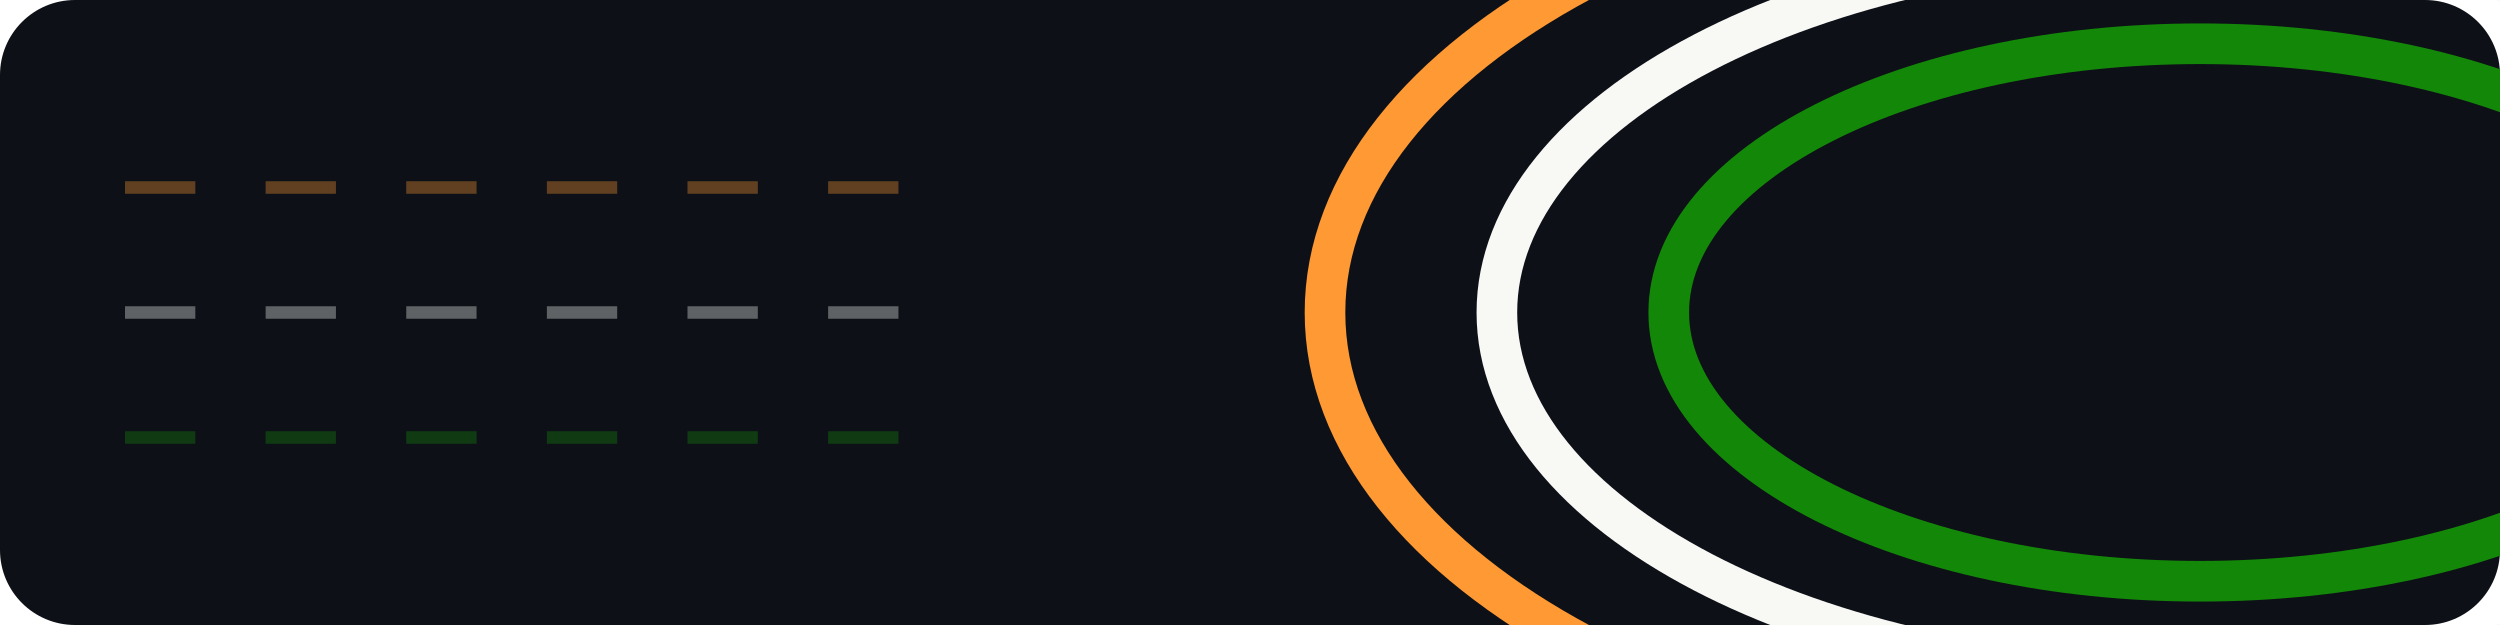
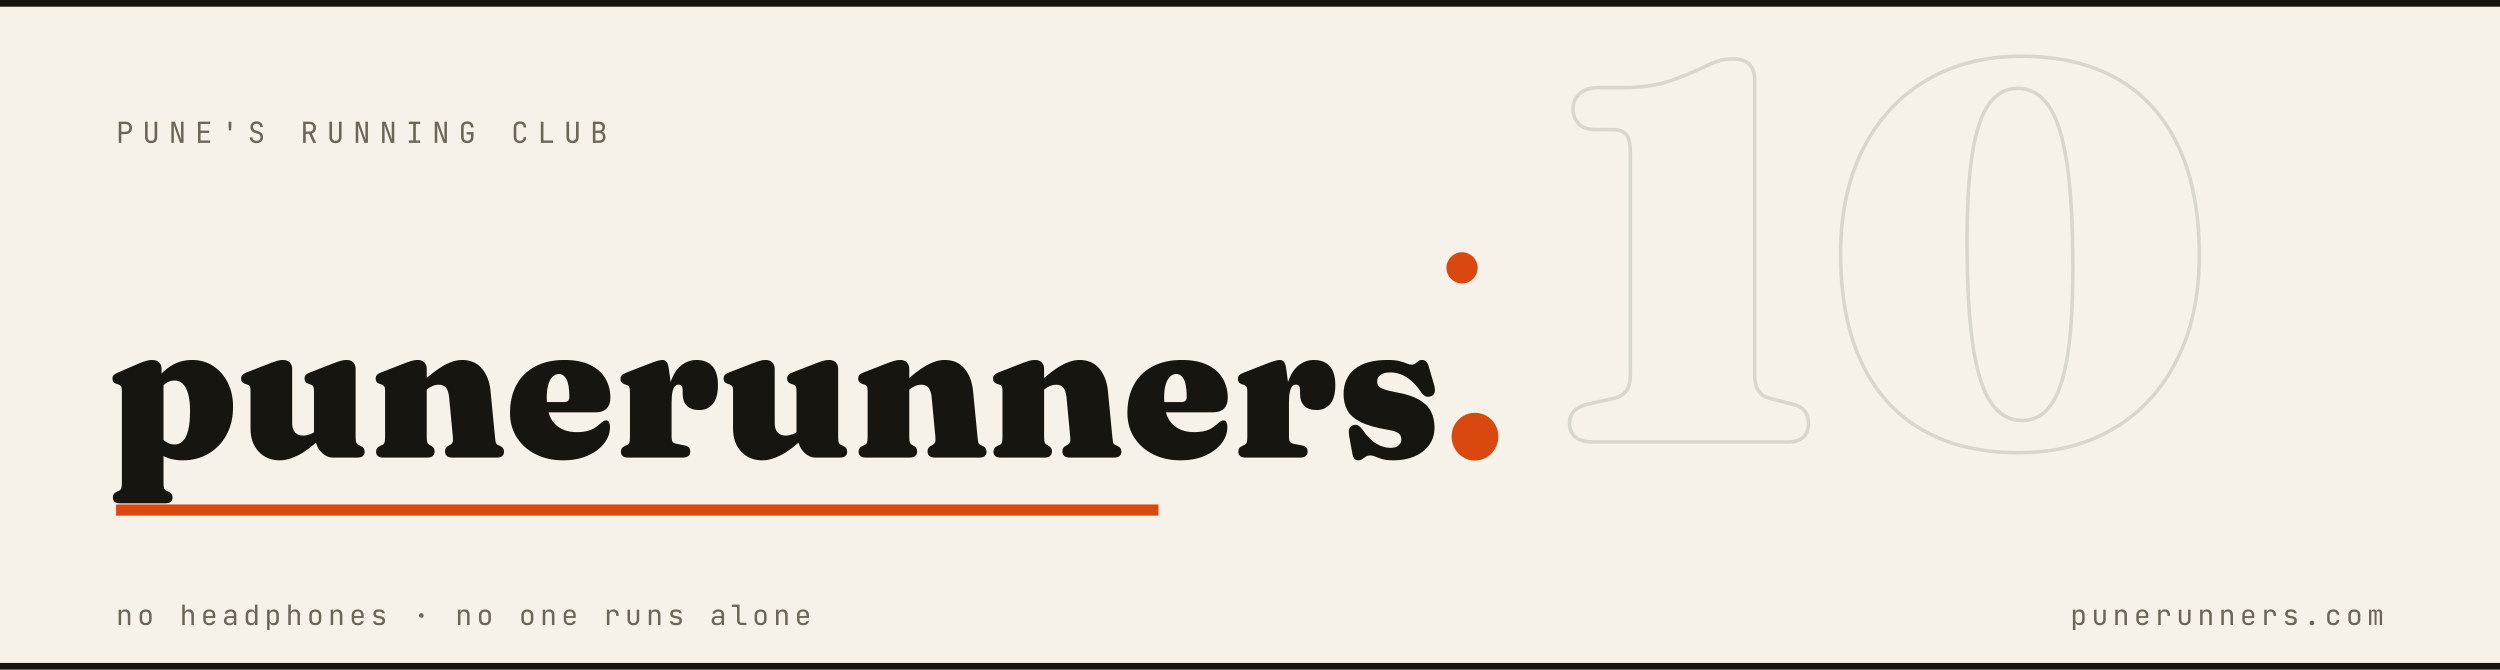
- <svg xmlns="http://www.w3.org/2000/svg" viewBox="0 0 1600 400" width="1600" height="400">
-   <rect width="1600" height="400" rx="48" fill="#0d1117" />
-   <g fill="none" stroke-width="26">
-     <ellipse cx="1408" cy="200" rx="560" ry="300" stroke="#ff9933" />
-     <ellipse cx="1408" cy="200" rx="450" ry="235" stroke="#f8f8f5" />
-     <ellipse cx="1408" cy="200" rx="340" ry="172" stroke="#138808" />
+ <svg xmlns="http://www.w3.org/2000/svg" viewBox="0 0 1120 300" role="img">
+   <rect width="1120" height="300" fill="#F6F2E9" />
+   <line x1="0" y1="1.5" x2="1120" y2="1.5" stroke="#17150F" stroke-width="3" />
+   <line x1="0" y1="298.5" x2="1120" y2="298.5" stroke="#17150F" stroke-width="3" />
+   <g opacity="0.13">
+     <g transform="translate(694.4,198.0) scale(0.12,-0.12)" fill="none" stroke="#17150F" stroke-width="13.3">
+       <path d="M173 1166H234Q269 1166 284.5 1148Q300 1130 300 1080V251Q300 211 284.5 190.5Q269 170 240 163L140 141Q73 125 73 69Q73 37 94.5 18.5Q116 0 161 0H888Q927 0 946 18.5Q965 37 965 69Q965 126 909 140L820 163Q793 170 778.5 190.5Q764 211 764 251V1351Q764 1430 683 1430Q658 1430 635.5 1424.5Q613 1419 586 1405Q503 1365 435 1344Q367 1323 269 1323H179Q136 1323 111 1300.5Q86 1278 86 1244Q86 1210 107 1188Q128 1166 173 1166Z" transform="translate(0,0)" />
+       <path d="M737 1440Q949 1440 1097 1354Q1245 1268 1322.5 1102Q1400 936 1400 697Q1400 472 1316.5 306.5Q1233 141 1081.5 50.5Q930 -40 724 -40Q513 -40 364.5 46Q216 132 138.5 298Q61 464 61 703Q61 928 144.5 1093.5Q228 1259 380 1349.5Q532 1440 737 1440ZM928 650Q928 896 905.5 1043Q883 1190 837.5 1255Q792 1320 722 1320Q658 1320 616 1263.5Q574 1207 553.5 1081.5Q533 956 533 750Q533 504 555.5 357Q578 210 623.5 145Q669 80 739 80Q803 80 845 136.5Q887 193 907.5 318.5Q928 444 928 650Z" transform="translate(1024,0)" />
+     </g>
  </g>
-   <line x1="80" y1="120" x2="125" y2="120" stroke="#ff9933" stroke-width="8" opacity="0.35" />
-   <line x1="170" y1="120" x2="215" y2="120" stroke="#ff9933" stroke-width="8" opacity="0.35" />
-   <line x1="260" y1="120" x2="305" y2="120" stroke="#ff9933" stroke-width="8" opacity="0.35" />
-   <line x1="350" y1="120" x2="395" y2="120" stroke="#ff9933" stroke-width="8" opacity="0.35" />
-   <line x1="440" y1="120" x2="485" y2="120" stroke="#ff9933" stroke-width="8" opacity="0.35" />
-   <line x1="530" y1="120" x2="575" y2="120" stroke="#ff9933" stroke-width="8" opacity="0.35" />
-   <line x1="80" y1="200" x2="125" y2="200" stroke="#f8f8f5" stroke-width="8" opacity="0.35" />
-   <line x1="170" y1="200" x2="215" y2="200" stroke="#f8f8f5" stroke-width="8" opacity="0.35" />
-   <line x1="260" y1="200" x2="305" y2="200" stroke="#f8f8f5" stroke-width="8" opacity="0.35" />
-   <line x1="350" y1="200" x2="395" y2="200" stroke="#f8f8f5" stroke-width="8" opacity="0.35" />
-   <line x1="440" y1="200" x2="485" y2="200" stroke="#f8f8f5" stroke-width="8" opacity="0.35" />
-   <line x1="530" y1="200" x2="575" y2="200" stroke="#f8f8f5" stroke-width="8" opacity="0.35" />
-   <line x1="80" y1="280" x2="125" y2="280" stroke="#138808" stroke-width="8" opacity="0.35" />
-   <line x1="170" y1="280" x2="215" y2="280" stroke="#138808" stroke-width="8" opacity="0.35" />
-   <line x1="260" y1="280" x2="305" y2="280" stroke="#138808" stroke-width="8" opacity="0.35" />
-   <line x1="350" y1="280" x2="395" y2="280" stroke="#138808" stroke-width="8" opacity="0.35" />
-   <line x1="440" y1="280" x2="485" y2="280" stroke="#138808" stroke-width="8" opacity="0.35" />
-   <line x1="530" y1="280" x2="575" y2="280" stroke="#138808" stroke-width="8" opacity="0.35" />
+   <circle cx="655" cy="120" r="7" fill="#D9480F" />
+   <g transform="translate(52,64) scale(0.013,-0.013)" fill="#6B6656">
+     <path d="M92 0V730H327Q395 730 445 703.5Q495 677 522.5 629Q550 581 550 515Q550 450 522.5 401.5Q495 353 445 326.5Q395 300 327 300H182V0ZM182 381H327Q386 381 421.5 417.5Q457 454 457 515Q457 577 421.5 613Q386 649 327 649H182Z" transform="translate(0,0)" />
+     <path d="M300 -10Q198 -10 144 46.5Q90 103 90 200V730H180V200Q180 140 209.5 105Q239 70 300 70Q360 70 390 105Q420 140 420 200V730H510V200Q510 102 456.5 46Q403 -10 300 -10Z" transform="translate(908,0)" />
+     <path d="M90 0V730H210L433 105Q431 130 428.5 166.5Q426 203 424.5 243.5Q423 284 423 320V730H510V0H390L168 625Q170 601 172 564.5Q174 528 175.5 487.5Q177 447 177 410V0Z" transform="translate(1815,0)" />
+     <path d="M100 0V730H520V648H189V422H485V341H189V82H520V0Z" transform="translate(2723,0)" />
+     <path d="M258 430 246 580V730H343V580L332 430Z" transform="translate(3631,0)" />
+     <path d="M304 -10Q232 -10 180.5 14Q129 38 101 83Q73 128 72 190H162Q162 135 199.5 103Q237 71 304 71Q367 71 402.5 102Q438 133 438 188Q438 232 414.5 265Q391 298 347 311L248 342Q173 365 132.5 419Q92 473 92 546Q92 605 118.5 648.5Q145 692 193 716.5Q241 741 306 741Q402 741 460 687.5Q518 634 519 545H429Q429 599 396.5 629.5Q364 660 305 660Q247 660 214.5 632Q182 604 182 554Q182 509 206 476Q230 443 275 429L375 397Q448 374 488 319Q528 264 528 190Q528 130 500 85Q472 40 421.5 15Q371 -10 304 -10Z" transform="translate(4538,0)" />
+     <path d="M92 0V730H318Q383 730 432 703.5Q481 677 508 630Q535 583 535 520Q535 446 496.5 393Q458 340 392 320L545 0H439L299 310H182V0ZM182 391H318Q374 391 408 426.5Q442 462 442 520Q442 579 408 614Q374 649 318 649H182Z" transform="translate(6354,0)" />
+     <path d="M300 -10Q198 -10 144 46.5Q90 103 90 200V730H180V200Q180 140 209.5 105Q239 70 300 70Q360 70 390 105Q420 140 420 200V730H510V200Q510 102 456.5 46Q403 -10 300 -10Z" transform="translate(7262,0)" />
+     <path d="M90 0V730H210L433 105Q431 130 428.5 166.5Q426 203 424.5 243.5Q423 284 423 320V730H510V0H390L168 625Q170 601 172 564.5Q174 528 175.5 487.5Q177 447 177 410V0Z" transform="translate(8169,0)" />
+     <path d="M90 0V730H210L433 105Q431 130 428.5 166.5Q426 203 424.5 243.5Q423 284 423 320V730H510V0H390L168 625Q170 601 172 564.5Q174 528 175.5 487.5Q177 447 177 410V0Z" transform="translate(9077,0)" />
+     <path d="M105 0V82H254V648H105V730H495V648H346V82H495V0Z" transform="translate(9985,0)" />
+     <path d="M90 0V730H210L433 105Q431 130 428.5 166.5Q426 203 424.5 243.5Q423 284 423 320V730H510V0H390L168 625Q170 601 172 564.5Q174 528 175.5 487.5Q177 447 177 410V0Z" transform="translate(10892,0)" />
+     <path d="M304 -10Q238 -10 189.5 15Q141 40 114.5 87.5Q88 135 88 200V530Q88 596 114.5 643Q141 690 189.5 715Q238 740 304 740Q370 740 418 714.5Q466 689 492 642Q518 595 518 530H428Q428 592 395.5 625.5Q363 659 304 659Q245 659 211.5 626Q178 593 178 531V200Q178 138 211.5 104Q245 70 304 70Q363 70 395.5 104Q428 138 428 200V290H280V372H518V200Q518 136 492 88.5Q466 41 418 15.5Q370 -10 304 -10Z" transform="translate(11800,0)" />
+     <path d="M304 -10Q238 -10 189.5 15Q141 40 114.5 87.5Q88 135 88 200V530Q88 596 114.5 643Q141 690 189.5 715Q238 740 304 740Q370 740 418 714.5Q466 689 492 642Q518 595 518 530H428Q428 592 395.5 625.5Q363 659 304 659Q245 659 211.5 626Q178 593 178 531V200Q178 138 211.5 104.5Q245 71 304 71Q363 71 395.5 104.5Q428 138 428 200H518Q518 136 492 88.5Q466 41 418 15.5Q370 -10 304 -10Z" transform="translate(13615,0)" />
+     <path d="M115 0V730H205V82H535V0Z" transform="translate(14523,0)" />
+     <path d="M300 -10Q198 -10 144 46.5Q90 103 90 200V730H180V200Q180 140 209.5 105Q239 70 300 70Q360 70 390 105Q420 140 420 200V730H510V200Q510 102 456.5 46Q403 -10 300 -10Z" transform="translate(15431,0)" />
+     <path d="M93 0V730H300Q400 730 456.5 680Q513 630 513 541Q513 491 492 454Q471 417 432.5 397Q394 377 340 378V393Q398 394 440.5 371Q483 348 506.5 305Q530 262 530 203Q530 141 504 95Q478 49 430 24.5Q382 0 315 0ZM181 81H305Q368 81 404.5 114.5Q441 148 441 206Q441 266 404.5 303.5Q368 341 305 341H181ZM181 419H299Q357 419 390.5 450Q424 481 424 534Q424 587 391 618Q358 649 300 649H181Z" transform="translate(16338,0)" />
+   </g>
+   <g transform="translate(48,205) scale(0.044,-0.044)" fill="#17150F">
+     <path d="M554 904V814L574 776V-256Q574 -296 580 -312.5Q586 -329 601 -336L623 -346Q646 -356 656 -371Q666 -386 666 -406Q666 -434 648 -450Q630 -466 590 -466H134Q94 -466 76 -450Q58 -434 58 -406Q58 -386 68 -371Q78 -356 101 -346L123 -336Q138 -329 144 -312.5Q150 -296 150 -256V680Q150 712 141.5 725.5Q133 739 116 744L94 751Q73 758 63.5 771Q54 784 54 804Q54 828 67 840.5Q80 853 116 869L318 956Q367 977 399 985.5Q431 994 457 994Q506 994 530 968.5Q554 943 554 904ZM499 626 428 694Q514 834 621 914Q728 994 866 994Q985 994 1079 933Q1173 872 1227.5 764.5Q1282 657 1282 516Q1282 353 1215 230.5Q1148 108 1032 40Q916 -28 770 -28Q649 -28 558.5 23.5Q468 75 402 180L511 254Q557 188 598 160.5Q639 133 687 133Q734 133 769.5 167Q805 201 824.5 276Q844 351 844 473Q844 585 823.5 653.5Q803 722 768 753.5Q733 785 687 785Q632 785 586 747.5Q540 710 499 626Z" transform="translate(0,0)" />
+     <path d="M791 205V218H776V680Q776 712 767.5 725.5Q759 739 742 744L720 751Q699 758 689.5 771Q680 784 680 804Q680 828 693 842Q706 856 742 870L964 956Q1015 976 1046.5 985Q1078 994 1108 994Q1153 994 1176.5 968.5Q1200 943 1200 904V210Q1200 170 1206 153.5Q1212 137 1227 130L1249 120Q1272 110 1282 95Q1292 80 1292 60Q1292 32 1274 16Q1256 0 1216 0H971Q900 0 845.5 61Q791 122 791 205ZM130 292V680Q130 712 121.5 725.5Q113 739 96 744L74 751Q53 758 43.5 771Q34 784 34 804Q34 828 47 842Q60 856 96 870L318 956Q372 977 403 985.5Q434 994 458 994Q506 994 530 968.5Q554 943 554 904V352Q554 288 583.5 256Q613 224 666 224Q699 224 735 237Q771 250 799 275L834 306L894 242L864 214Q723 79 619 25.5Q515 -28 428 -28Q295 -28 212.5 61Q130 150 130 292Z" transform="translate(1330,0)" />
+     <path d="M574 904V210Q574 170 580 154Q586 138 601 130L621 119Q654 100 654 64Q654 0 577 0H134Q94 0 76 16Q58 32 58 60Q58 80 68 95Q78 110 101 120L123 130Q138 137 144 153.5Q150 170 150 210V680Q150 712 141.5 725.5Q133 739 116 744L94 751Q73 758 63.5 771Q54 784 54 804Q54 828 67 842Q80 856 116 870L338 956Q389 976 420.5 985Q452 994 482 994Q527 994 550.5 968.5Q574 943 574 904ZM538 660 478 724 508 752Q649 883 749 938.5Q849 994 934 994Q1064 994 1137.5 905Q1211 816 1224 674L1269 210Q1273 170 1277 153.5Q1281 137 1296 130L1318 120Q1341 110 1351 95Q1361 80 1361 60Q1361 32 1343 16Q1325 0 1285 0H837Q760 0 760 64Q760 100 793 119L813 130Q828 138 836 154Q844 170 840 210L802 614Q796 678 771.5 710Q747 742 696 742Q665 742 632.5 728.5Q600 715 573 691Z" transform="translate(2680,0)" />
+     <path d="M1071 608Q1071 538 1033 499.5Q995 461 924 461H331V565H598Q653 565 653 617Q653 743 624 797Q595 851 547 851Q512 851 484 825Q456 799 439.5 745.5Q423 692 423 610Q423 428 505 343.5Q587 259 729 259Q795 259 849 274Q903 289 955 335Q984 361 999 370Q1014 379 1028 379Q1048 379 1057.5 359Q1067 339 1067 310Q1067 221 1006.5 143.5Q946 66 838.5 19Q731 -28 588 -28Q435 -28 313 32.5Q191 93 120 201.5Q49 310 49 455Q49 618 114 739Q179 860 303.5 927Q428 994 604 994Q759 994 863 944Q967 894 1019 807Q1071 720 1071 608Z" transform="translate(4053,0)" />
+     <path d="M535 546Q535 699 575 798.5Q615 898 681.5 946Q748 994 827 994Q933 994 989.5 930.5Q1046 867 1046 739Q1046 608 993.5 546Q941 484 857 484Q772 484 729.5 527.5Q687 571 687 648V690Q686 716 675.5 729.5Q665 743 643 743Q623 743 607.5 725.5Q592 708 583 668.5Q574 629 574 562ZM546 904 574 695V210Q574 175 584 160.5Q594 146 630 139L706 124Q736 118 750 103Q764 88 764 61Q764 32 744.5 16Q725 0 687 0H134Q94 0 76 16Q58 32 58 60Q58 80 68 95Q78 110 101 120L123 130Q138 137 144 153.5Q150 170 150 210V676Q150 708 141.5 721.5Q133 735 116 740L94 747Q73 754 63.5 767Q54 780 54 800Q54 824 67.5 838.5Q81 853 116 866L331 950Q402 978 433 986Q464 994 481 994Q509 994 524 973.5Q539 953 546 904Z" transform="translate(5173,0)" />
+     <path d="M791 205V218H776V680Q776 712 767.5 725.5Q759 739 742 744L720 751Q699 758 689.5 771Q680 784 680 804Q680 828 693 842Q706 856 742 870L964 956Q1015 976 1046.5 985Q1078 994 1108 994Q1153 994 1176.5 968.5Q1200 943 1200 904V210Q1200 170 1206 153.5Q1212 137 1227 130L1249 120Q1272 110 1282 95Q1292 80 1292 60Q1292 32 1274 16Q1256 0 1216 0H971Q900 0 845.5 61Q791 122 791 205ZM130 292V680Q130 712 121.5 725.5Q113 739 96 744L74 751Q53 758 43.5 771Q34 784 34 804Q34 828 47 842Q60 856 96 870L318 956Q372 977 403 985.5Q434 994 458 994Q506 994 530 968.5Q554 943 554 904V352Q554 288 583.5 256Q613 224 666 224Q699 224 735 237Q771 250 799 275L834 306L894 242L864 214Q723 79 619 25.5Q515 -28 428 -28Q295 -28 212.5 61Q130 150 130 292Z" transform="translate(6243,0)" />
+     <path d="M574 904V210Q574 170 580 154Q586 138 601 130L621 119Q654 100 654 64Q654 0 577 0H134Q94 0 76 16Q58 32 58 60Q58 80 68 95Q78 110 101 120L123 130Q138 137 144 153.5Q150 170 150 210V680Q150 712 141.5 725.5Q133 739 116 744L94 751Q73 758 63.5 771Q54 784 54 804Q54 828 67 842Q80 856 116 870L338 956Q389 976 420.5 985Q452 994 482 994Q527 994 550.5 968.5Q574 943 574 904ZM538 660 478 724 508 752Q649 883 749 938.5Q849 994 934 994Q1064 994 1137.5 905Q1211 816 1224 674L1269 210Q1273 170 1277 153.5Q1281 137 1296 130L1318 120Q1341 110 1351 95Q1361 80 1361 60Q1361 32 1343 16Q1325 0 1285 0H837Q760 0 760 64Q760 100 793 119L813 130Q828 138 836 154Q844 170 840 210L802 614Q796 678 771.5 710Q747 742 696 742Q665 742 632.5 728.5Q600 715 573 691Z" transform="translate(7593,0)" />
+     <path d="M574 904V210Q574 170 580 154Q586 138 601 130L621 119Q654 100 654 64Q654 0 577 0H134Q94 0 76 16Q58 32 58 60Q58 80 68 95Q78 110 101 120L123 130Q138 137 144 153.5Q150 170 150 210V680Q150 712 141.5 725.5Q133 739 116 744L94 751Q73 758 63.5 771Q54 784 54 804Q54 828 67 842Q80 856 116 870L338 956Q389 976 420.5 985Q452 994 482 994Q527 994 550.5 968.5Q574 943 574 904ZM538 660 478 724 508 752Q649 883 749 938.5Q849 994 934 994Q1064 994 1137.5 905Q1211 816 1224 674L1269 210Q1273 170 1277 153.5Q1281 137 1296 130L1318 120Q1341 110 1351 95Q1361 80 1361 60Q1361 32 1343 16Q1325 0 1285 0H837Q760 0 760 64Q760 100 793 119L813 130Q828 138 836 154Q844 170 840 210L802 614Q796 678 771.5 710Q747 742 696 742Q665 742 632.5 728.5Q600 715 573 691Z" transform="translate(8966,0)" />
+     <path d="M1071 608Q1071 538 1033 499.5Q995 461 924 461H331V565H598Q653 565 653 617Q653 743 624 797Q595 851 547 851Q512 851 484 825Q456 799 439.5 745.5Q423 692 423 610Q423 428 505 343.5Q587 259 729 259Q795 259 849 274Q903 289 955 335Q984 361 999 370Q1014 379 1028 379Q1048 379 1057.5 359Q1067 339 1067 310Q1067 221 1006.5 143.5Q946 66 838.5 19Q731 -28 588 -28Q435 -28 313 32.5Q191 93 120 201.5Q49 310 49 455Q49 618 114 739Q179 860 303.5 927Q428 994 604 994Q759 994 863 944Q967 894 1019 807Q1071 720 1071 608Z" transform="translate(10339,0)" />
+     <path d="M535 546Q535 699 575 798.5Q615 898 681.5 946Q748 994 827 994Q933 994 989.5 930.5Q1046 867 1046 739Q1046 608 993.5 546Q941 484 857 484Q772 484 729.5 527.5Q687 571 687 648V690Q686 716 675.5 729.5Q665 743 643 743Q623 743 607.5 725.5Q592 708 583 668.5Q574 629 574 562ZM546 904 574 695V210Q574 175 584 160.5Q594 146 630 139L706 124Q736 118 750 103Q764 88 764 61Q764 32 744.5 16Q725 0 687 0H134Q94 0 76 16Q58 32 58 60Q58 80 68 95Q78 110 101 120L123 130Q138 137 144 153.5Q150 170 150 210V676Q150 708 141.5 721.5Q133 735 116 740L94 747Q73 754 63.5 767Q54 780 54 800Q54 824 67.5 838.5Q81 853 116 866L331 950Q402 978 433 986Q464 994 481 994Q509 994 524 973.5Q539 953 546 904Z" transform="translate(11459,0)" />
+     <path d="M536 99Q593 99 620.5 124Q648 149 648 184Q648 205 640 223.5Q632 242 603 257.5Q574 273 511 283Q325 314 227.5 365.5Q130 417 95 487.5Q60 558 60 646Q60 809 173.5 901.5Q287 994 509 994Q585 994 630.5 982Q676 970 703.5 958Q731 946 753 946Q778 946 791.5 958Q805 970 819.5 982Q834 994 861 994Q882 994 899 980Q916 966 927 928L979 751Q995 699 988.5 668Q982 637 950 625Q918 613 894.5 624Q871 635 848 668Q803 735 753 779Q703 823 649 845Q595 867 536 867Q469 867 435.5 842Q402 817 402 775Q402 749 415.5 730Q429 711 471 695.5Q513 680 596 665Q742 639 827 590.5Q912 542 949 471Q986 400 986 304Q986 204 932 129Q878 54 784.5 13Q691 -28 571 -28Q497 -28 454.5 -15.5Q412 -3 385 9.5Q358 22 332 22Q306 22 287 9.5Q268 -3 250 -15.5Q232 -28 208 -28Q186 -28 171 -12Q156 4 149 43L118 214Q109 265 117 290.5Q125 316 153 328Q184 341 208 327.5Q232 314 257 279Q326 180 397 139.5Q468 99 536 99Z" transform="translate(12529,0)" />
+   </g>
+   <g transform="translate(646.356,205) scale(0.044,-0.044)" fill="#D9480F">
+     <path d="M327 -30Q261 -30 207 3.5Q153 37 121.5 93Q90 149 90 214Q90 281 121.5 335.5Q153 390 207 423Q261 456 327 456Q395 456 449 423Q503 390 534.5 335.5Q566 281 566 214Q566 149 534.5 93Q503 37 449 3.5Q395 -30 327 -30Z" transform="translate(0,0)" />
+   </g>
+   <rect x="52" y="226" width="467" height="5" fill="#D9480F" />
+   <g transform="translate(52,280) scale(0.0125,-0.0125)" fill="#6B6656">
+     <path d="M92 0V550H182V445H201L182 424Q182 489 221 524.5Q260 560 329 560Q412 560 461 509Q510 458 510 370V0H420V360Q420 419 388.5 450.5Q357 482 303 482Q247 482 214.5 448Q182 414 182 350V0Z" transform="translate(0,0)" />
+     <path d="M300 -8Q234 -8 186 17Q138 42 111.5 89.5Q85 137 85 202V348Q85 414 111.5 461Q138 508 186 533Q234 558 300 558Q366 558 414 533Q462 508 488.5 461Q515 414 515 349V202Q515 137 488.5 89.5Q462 42 414 17Q366 -8 300 -8ZM300 72Q359 72 392 105Q425 138 425 202V348Q425 412 392 445Q359 478 300 478Q242 478 208.5 445Q175 412 175 348V202Q175 138 208.5 105Q242 72 300 72Z" transform="translate(760,0)" />
+     <path d="M92 0V730H182V550V445H201L182 424Q182 489 221 524.5Q260 560 329 560Q412 560 461 509Q510 458 510 370V0H420V360Q420 419 388.5 451.5Q357 484 303 484Q247 484 214.5 449Q182 414 182 350V0Z" transform="translate(2280,0)" />
+     <path d="M300 -10Q235 -10 186.5 16Q138 42 111.5 89.5Q85 137 85 200V350Q85 414 111.5 461Q138 508 186.5 534Q235 560 300 560Q365 560 413.5 534Q462 508 488.5 461Q515 414 515 350V253H173V200Q173 135 206 100.5Q239 66 300 66Q352 66 384 84.5Q416 103 423 140H513Q504 71 445.5 30.5Q387 -10 300 -10ZM427 313V350Q427 415 394.5 450Q362 485 300 485Q239 485 206 450Q173 415 173 350V321H434Z" transform="translate(3040,0)" />
+     <path d="M252 -10Q165 -10 115 34.5Q65 79 65 155Q65 232 115 276Q165 320 250 320H420V375Q420 426 389.5 453.5Q359 481 303 481Q254 481 221 460.5Q188 440 183 405H93Q102 476 160 518Q218 560 305 560Q400 560 455 511Q510 462 510 378V0H422V105H407L422 120Q422 60 375.5 25Q329 -10 252 -10ZM274 61Q338 61 379 93Q420 125 420 175V253H252Q207 253 181 228Q155 203 155 160Q155 114 186.5 87.5Q218 61 274 61Z" transform="translate(3800,0)" />
+     <path d="M268 -10Q186 -10 135.5 45Q85 100 85 194V355Q85 450 135 505Q185 560 268 560Q336 560 377 523Q418 486 418 424L400 445H420L418 570V730H508V0H418V105H400L418 126Q418 63 377 26.5Q336 -10 268 -10ZM298 68Q354 68 386 103Q418 138 418 200V350Q418 412 386 447Q354 482 298 482Q241 482 208 448Q175 414 175 350V200Q175 136 208 102Q241 68 298 68Z" transform="translate(4560,0)" />
+     <path d="M92 -180V550H182V445H200L182 424Q182 487 223.5 523.5Q265 560 333 560Q416 560 465.5 505.5Q515 451 515 356V195Q515 132 492.5 86Q470 40 429.5 15Q389 -10 333 -10Q266 -10 224 27Q182 64 182 126L200 105H180L182 -20V-180ZM303 68Q360 68 392.5 102Q425 136 425 200V350Q425 414 392.5 448Q360 482 303 482Q248 482 215 447Q182 412 182 350V200Q182 138 215 103Q248 68 303 68Z" transform="translate(5320,0)" />
+     <path d="M92 0V730H182V550V445H201L182 424Q182 489 221 524.5Q260 560 329 560Q412 560 461 509Q510 458 510 370V0H420V360Q420 419 388.5 451.5Q357 484 303 484Q247 484 214.5 449Q182 414 182 350V0Z" transform="translate(6080,0)" />
+     <path d="M300 -8Q234 -8 186 17Q138 42 111.5 89.5Q85 137 85 202V348Q85 414 111.5 461Q138 508 186 533Q234 558 300 558Q366 558 414 533Q462 508 488.5 461Q515 414 515 349V202Q515 137 488.5 89.5Q462 42 414 17Q366 -8 300 -8ZM300 72Q359 72 392 105Q425 138 425 202V348Q425 412 392 445Q359 478 300 478Q242 478 208.5 445Q175 412 175 348V202Q175 138 208.5 105Q242 72 300 72Z" transform="translate(6840,0)" />
+     <path d="M92 0V550H182V445H201L182 424Q182 489 221 524.5Q260 560 329 560Q412 560 461 509Q510 458 510 370V0H420V360Q420 419 388.5 450.5Q357 482 303 482Q247 482 214.5 448Q182 414 182 350V0Z" transform="translate(7600,0)" />
+     <path d="M300 -10Q235 -10 186.5 16Q138 42 111.5 89.5Q85 137 85 200V350Q85 414 111.5 461Q138 508 186.5 534Q235 560 300 560Q365 560 413.5 534Q462 508 488.5 461Q515 414 515 350V253H173V200Q173 135 206 100.5Q239 66 300 66Q352 66 384 84.5Q416 103 423 140H513Q504 71 445.5 30.5Q387 -10 300 -10ZM427 313V350Q427 415 394.5 450Q362 485 300 485Q239 485 206 450Q173 415 173 350V321H434Z" transform="translate(8360,0)" />
+     <path d="M283 -8Q227 -8 185.5 9.5Q144 27 119.5 59Q95 91 90 135H180Q186 106 212.5 89Q239 72 283 72H325Q378 72 404 93.5Q430 115 430 151Q430 186 406.5 206.5Q383 227 337 234L263 246Q182 260 142.5 296.5Q103 333 103 403Q103 477 150 517.5Q197 558 291 558H329Q408 558 456 521Q504 484 514 421H424Q418 447 394 462.5Q370 478 329 478H291Q240 478 216.5 459Q193 440 193 402Q193 368 213 352Q233 336 276 329L350 317Q439 303 479.5 265Q520 227 520 155Q520 79 471.5 35.5Q423 -8 325 -8Z" transform="translate(9120,0)" />
+     <path d="M300 260Q262 260 239.5 282Q217 304 217 341Q217 380 239.5 403Q262 426 300 426Q338 426 360.5 403Q383 380 383 341Q383 304 360.5 282Q338 260 300 260Z" transform="translate(10640,0)" />
+     <path d="M92 0V550H182V445H201L182 424Q182 489 221 524.5Q260 560 329 560Q412 560 461 509Q510 458 510 370V0H420V360Q420 419 388.5 450.5Q357 482 303 482Q247 482 214.5 448Q182 414 182 350V0Z" transform="translate(12160,0)" />
+     <path d="M300 -8Q234 -8 186 17Q138 42 111.5 89.5Q85 137 85 202V348Q85 414 111.5 461Q138 508 186 533Q234 558 300 558Q366 558 414 533Q462 508 488.5 461Q515 414 515 349V202Q515 137 488.5 89.5Q462 42 414 17Q366 -8 300 -8ZM300 72Q359 72 392 105Q425 138 425 202V348Q425 412 392 445Q359 478 300 478Q242 478 208.5 445Q175 412 175 348V202Q175 138 208.5 105Q242 72 300 72Z" transform="translate(12920,0)" />
+     <path d="M300 -8Q234 -8 186 17Q138 42 111.5 89.5Q85 137 85 202V348Q85 414 111.5 461Q138 508 186 533Q234 558 300 558Q366 558 414 533Q462 508 488.5 461Q515 414 515 349V202Q515 137 488.5 89.5Q462 42 414 17Q366 -8 300 -8ZM300 72Q359 72 392 105Q425 138 425 202V348Q425 412 392 445Q359 478 300 478Q242 478 208.5 445Q175 412 175 348V202Q175 138 208.5 105Q242 72 300 72Z" transform="translate(14440,0)" />
+     <path d="M92 0V550H182V445H201L182 424Q182 489 221 524.5Q260 560 329 560Q412 560 461 509Q510 458 510 370V0H420V360Q420 419 388.5 450.5Q357 482 303 482Q247 482 214.5 448Q182 414 182 350V0Z" transform="translate(15200,0)" />
+     <path d="M300 -10Q235 -10 186.5 16Q138 42 111.5 89.5Q85 137 85 200V350Q85 414 111.5 461Q138 508 186.5 534Q235 560 300 560Q365 560 413.5 534Q462 508 488.5 461Q515 414 515 350V253H173V200Q173 135 206 100.5Q239 66 300 66Q352 66 384 84.5Q416 103 423 140H513Q504 71 445.5 30.5Q387 -10 300 -10ZM427 313V350Q427 415 394.5 450Q362 485 300 485Q239 485 206 450Q173 415 173 350V321H434Z" transform="translate(15960,0)" />
+     <path d="M111 0V550H199V445H220L191 380Q191 469 229.5 514.5Q268 560 344 560Q431 560 482.5 505.5Q534 451 534 358V325H444V350Q444 415 412.5 449.5Q381 484 323 484Q266 484 233.5 449Q201 414 201 350V0Z" transform="translate(17480,0)" />
+     <path d="M299 -10Q204 -10 147 46.5Q90 103 90 200V550H180V200Q180 138 212 103.5Q244 69 299 69Q355 69 387.5 103.5Q420 138 420 200V550H510V200Q510 103 452 46.5Q394 -10 299 -10Z" transform="translate(18240,0)" />
+     <path d="M92 0V550H182V445H201L182 424Q182 489 221 524.5Q260 560 329 560Q412 560 461 509Q510 458 510 370V0H420V360Q420 419 388.5 450.5Q357 482 303 482Q247 482 214.5 448Q182 414 182 350V0Z" transform="translate(19000,0)" />
+     <path d="M283 -8Q227 -8 185.5 9.5Q144 27 119.5 59Q95 91 90 135H180Q186 106 212.5 89Q239 72 283 72H325Q378 72 404 93.5Q430 115 430 151Q430 186 406.5 206.5Q383 227 337 234L263 246Q182 260 142.5 296.5Q103 333 103 403Q103 477 150 517.5Q197 558 291 558H329Q408 558 456 521Q504 484 514 421H424Q418 447 394 462.5Q370 478 329 478H291Q240 478 216.5 459Q193 440 193 402Q193 368 213 352Q233 336 276 329L350 317Q439 303 479.5 265Q520 227 520 155Q520 79 471.5 35.5Q423 -8 325 -8Z" transform="translate(19760,0)" />
+     <path d="M252 -10Q165 -10 115 34.5Q65 79 65 155Q65 232 115 276Q165 320 250 320H420V375Q420 426 389.5 453.5Q359 481 303 481Q254 481 221 460.5Q188 440 183 405H93Q102 476 160 518Q218 560 305 560Q400 560 455 511Q510 462 510 378V0H422V105H407L422 120Q422 60 375.5 25Q329 -10 252 -10ZM274 61Q338 61 379 93Q420 125 420 175V253H252Q207 253 181 228Q155 203 155 160Q155 114 186.5 87.5Q218 61 274 61Z" transform="translate(21280,0)" />
+     <path d="M375 0Q327 0 291 19Q255 38 235 73Q215 108 215 155V648H30V730H305V155Q305 121 324 101.5Q343 82 375 82H550V0Z" transform="translate(22040,0)" />
+     <path d="M300 -8Q234 -8 186 17Q138 42 111.5 89.5Q85 137 85 202V348Q85 414 111.5 461Q138 508 186 533Q234 558 300 558Q366 558 414 533Q462 508 488.5 461Q515 414 515 349V202Q515 137 488.5 89.5Q462 42 414 17Q366 -8 300 -8ZM300 72Q359 72 392 105Q425 138 425 202V348Q425 412 392 445Q359 478 300 478Q242 478 208.5 445Q175 412 175 348V202Q175 138 208.5 105Q242 72 300 72Z" transform="translate(22800,0)" />
+     <path d="M92 0V550H182V445H201L182 424Q182 489 221 524.5Q260 560 329 560Q412 560 461 509Q510 458 510 370V0H420V360Q420 419 388.5 450.5Q357 482 303 482Q247 482 214.5 448Q182 414 182 350V0Z" transform="translate(23560,0)" />
+     <path d="M300 -10Q235 -10 186.5 16Q138 42 111.5 89.5Q85 137 85 200V350Q85 414 111.5 461Q138 508 186.5 534Q235 560 300 560Q365 560 413.5 534Q462 508 488.5 461Q515 414 515 350V253H173V200Q173 135 206 100.5Q239 66 300 66Q352 66 384 84.5Q416 103 423 140H513Q504 71 445.5 30.5Q387 -10 300 -10ZM427 313V350Q427 415 394.5 450Q362 485 300 485Q239 485 206 450Q173 415 173 350V321H434Z" transform="translate(24320,0)" />
+   </g>
+   <g transform="translate(927.5,280) scale(0.0125,-0.0125)" fill="#6B6656">
+     <path d="M92 -180V550H182V445H200L182 424Q182 487 223.5 523.5Q265 560 333 560Q416 560 465.5 505.5Q515 451 515 356V195Q515 132 492.5 86Q470 40 429.5 15Q389 -10 333 -10Q266 -10 224 27Q182 64 182 126L200 105H180L182 -20V-180ZM303 68Q360 68 392.5 102Q425 136 425 200V350Q425 414 392.5 448Q360 482 303 482Q248 482 215 447Q182 412 182 350V200Q182 138 215 103Q248 68 303 68Z" transform="translate(0,0)" />
+     <path d="M299 -10Q204 -10 147 46.5Q90 103 90 200V550H180V200Q180 138 212 103.5Q244 69 299 69Q355 69 387.5 103.5Q420 138 420 200V550H510V200Q510 103 452 46.5Q394 -10 299 -10Z" transform="translate(760,0)" />
+     <path d="M92 0V550H182V445H201L182 424Q182 489 221 524.5Q260 560 329 560Q412 560 461 509Q510 458 510 370V0H420V360Q420 419 388.5 450.5Q357 482 303 482Q247 482 214.5 448Q182 414 182 350V0Z" transform="translate(1520,0)" />
+     <path d="M300 -10Q235 -10 186.5 16Q138 42 111.5 89.5Q85 137 85 200V350Q85 414 111.5 461Q138 508 186.5 534Q235 560 300 560Q365 560 413.5 534Q462 508 488.5 461Q515 414 515 350V253H173V200Q173 135 206 100.5Q239 66 300 66Q352 66 384 84.5Q416 103 423 140H513Q504 71 445.5 30.5Q387 -10 300 -10ZM427 313V350Q427 415 394.5 450Q362 485 300 485Q239 485 206 450Q173 415 173 350V321H434Z" transform="translate(2280,0)" />
+     <path d="M111 0V550H199V445H220L191 380Q191 469 229.5 514.5Q268 560 344 560Q431 560 482.5 505.5Q534 451 534 358V325H444V350Q444 415 412.5 449.5Q381 484 323 484Q266 484 233.5 449Q201 414 201 350V0Z" transform="translate(3040,0)" />
+     <path d="M299 -10Q204 -10 147 46.5Q90 103 90 200V550H180V200Q180 138 212 103.5Q244 69 299 69Q355 69 387.5 103.5Q420 138 420 200V550H510V200Q510 103 452 46.5Q394 -10 299 -10Z" transform="translate(3800,0)" />
+     <path d="M92 0V550H182V445H201L182 424Q182 489 221 524.5Q260 560 329 560Q412 560 461 509Q510 458 510 370V0H420V360Q420 419 388.5 450.5Q357 482 303 482Q247 482 214.5 448Q182 414 182 350V0Z" transform="translate(4560,0)" />
+     <path d="M92 0V550H182V445H201L182 424Q182 489 221 524.5Q260 560 329 560Q412 560 461 509Q510 458 510 370V0H420V360Q420 419 388.5 450.5Q357 482 303 482Q247 482 214.5 448Q182 414 182 350V0Z" transform="translate(5320,0)" />
+     <path d="M300 -10Q235 -10 186.5 16Q138 42 111.5 89.5Q85 137 85 200V350Q85 414 111.5 461Q138 508 186.5 534Q235 560 300 560Q365 560 413.5 534Q462 508 488.5 461Q515 414 515 350V253H173V200Q173 135 206 100.5Q239 66 300 66Q352 66 384 84.5Q416 103 423 140H513Q504 71 445.5 30.5Q387 -10 300 -10ZM427 313V350Q427 415 394.5 450Q362 485 300 485Q239 485 206 450Q173 415 173 350V321H434Z" transform="translate(6080,0)" />
+     <path d="M111 0V550H199V445H220L191 380Q191 469 229.5 514.5Q268 560 344 560Q431 560 482.5 505.5Q534 451 534 358V325H444V350Q444 415 412.5 449.5Q381 484 323 484Q266 484 233.5 449Q201 414 201 350V0Z" transform="translate(6840,0)" />
+     <path d="M283 -8Q227 -8 185.5 9.5Q144 27 119.5 59Q95 91 90 135H180Q186 106 212.5 89Q239 72 283 72H325Q378 72 404 93.5Q430 115 430 151Q430 186 406.5 206.5Q383 227 337 234L263 246Q182 260 142.5 296.5Q103 333 103 403Q103 477 150 517.5Q197 558 291 558H329Q408 558 456 521Q504 484 514 421H424Q418 447 394 462.5Q370 478 329 478H291Q240 478 216.5 459Q193 440 193 402Q193 368 213 352Q233 336 276 329L350 317Q439 303 479.5 265Q520 227 520 155Q520 79 471.5 35.5Q423 -8 325 -8Z" transform="translate(7600,0)" />
+     <path d="M300 -10Q262 -10 239.5 12Q217 34 217 71Q217 110 239.5 133Q262 156 300 156Q338 156 360.5 133Q383 110 383 71Q383 34 360.5 12Q338 -10 300 -10Z" transform="translate(8360,0)" />
+     <path d="M304 -10Q238 -10 188.5 15Q139 40 112 87.5Q85 135 85 200V350Q85 416 112 463Q139 510 188.5 535Q238 560 304 560Q399 560 457 509Q515 458 518 370H428Q425 423 392.5 451.5Q360 480 304 480Q245 480 210 446.5Q175 413 175 351V200Q175 138 210 104Q245 70 304 70Q360 70 392.5 99Q425 128 428 180H518Q515 92 457 41Q399 -10 304 -10Z" transform="translate(9120,0)" />
+     <path d="M300 -8Q234 -8 186 17Q138 42 111.5 89.5Q85 137 85 202V348Q85 414 111.5 461Q138 508 186 533Q234 558 300 558Q366 558 414 533Q462 508 488.5 461Q515 414 515 349V202Q515 137 488.5 89.5Q462 42 414 17Q366 -8 300 -8ZM300 72Q359 72 392 105Q425 138 425 202V348Q425 412 392 445Q359 478 300 478Q242 478 208.5 445Q175 412 175 348V202Q175 138 208.5 105Q242 72 300 72Z" transform="translate(9880,0)" />
+     <path d="M66 0V550H145V484H163L149 460Q149 506 173.5 533Q198 560 240 560Q286 560 311 526Q336 492 336 430L309 484H351L332 460Q332 506 357.5 533Q383 560 425 560Q477 560 505.5 521Q534 482 534 418V0H451V419Q451 453 436.5 472Q422 491 394 491Q367 491 351.5 472.5Q336 454 336 420V0H264V419Q264 454 248.5 472.5Q233 491 205 491Q177 491 163 472.5Q149 454 149 420V0Z" transform="translate(10640,0)" />
+   </g>
</svg>
